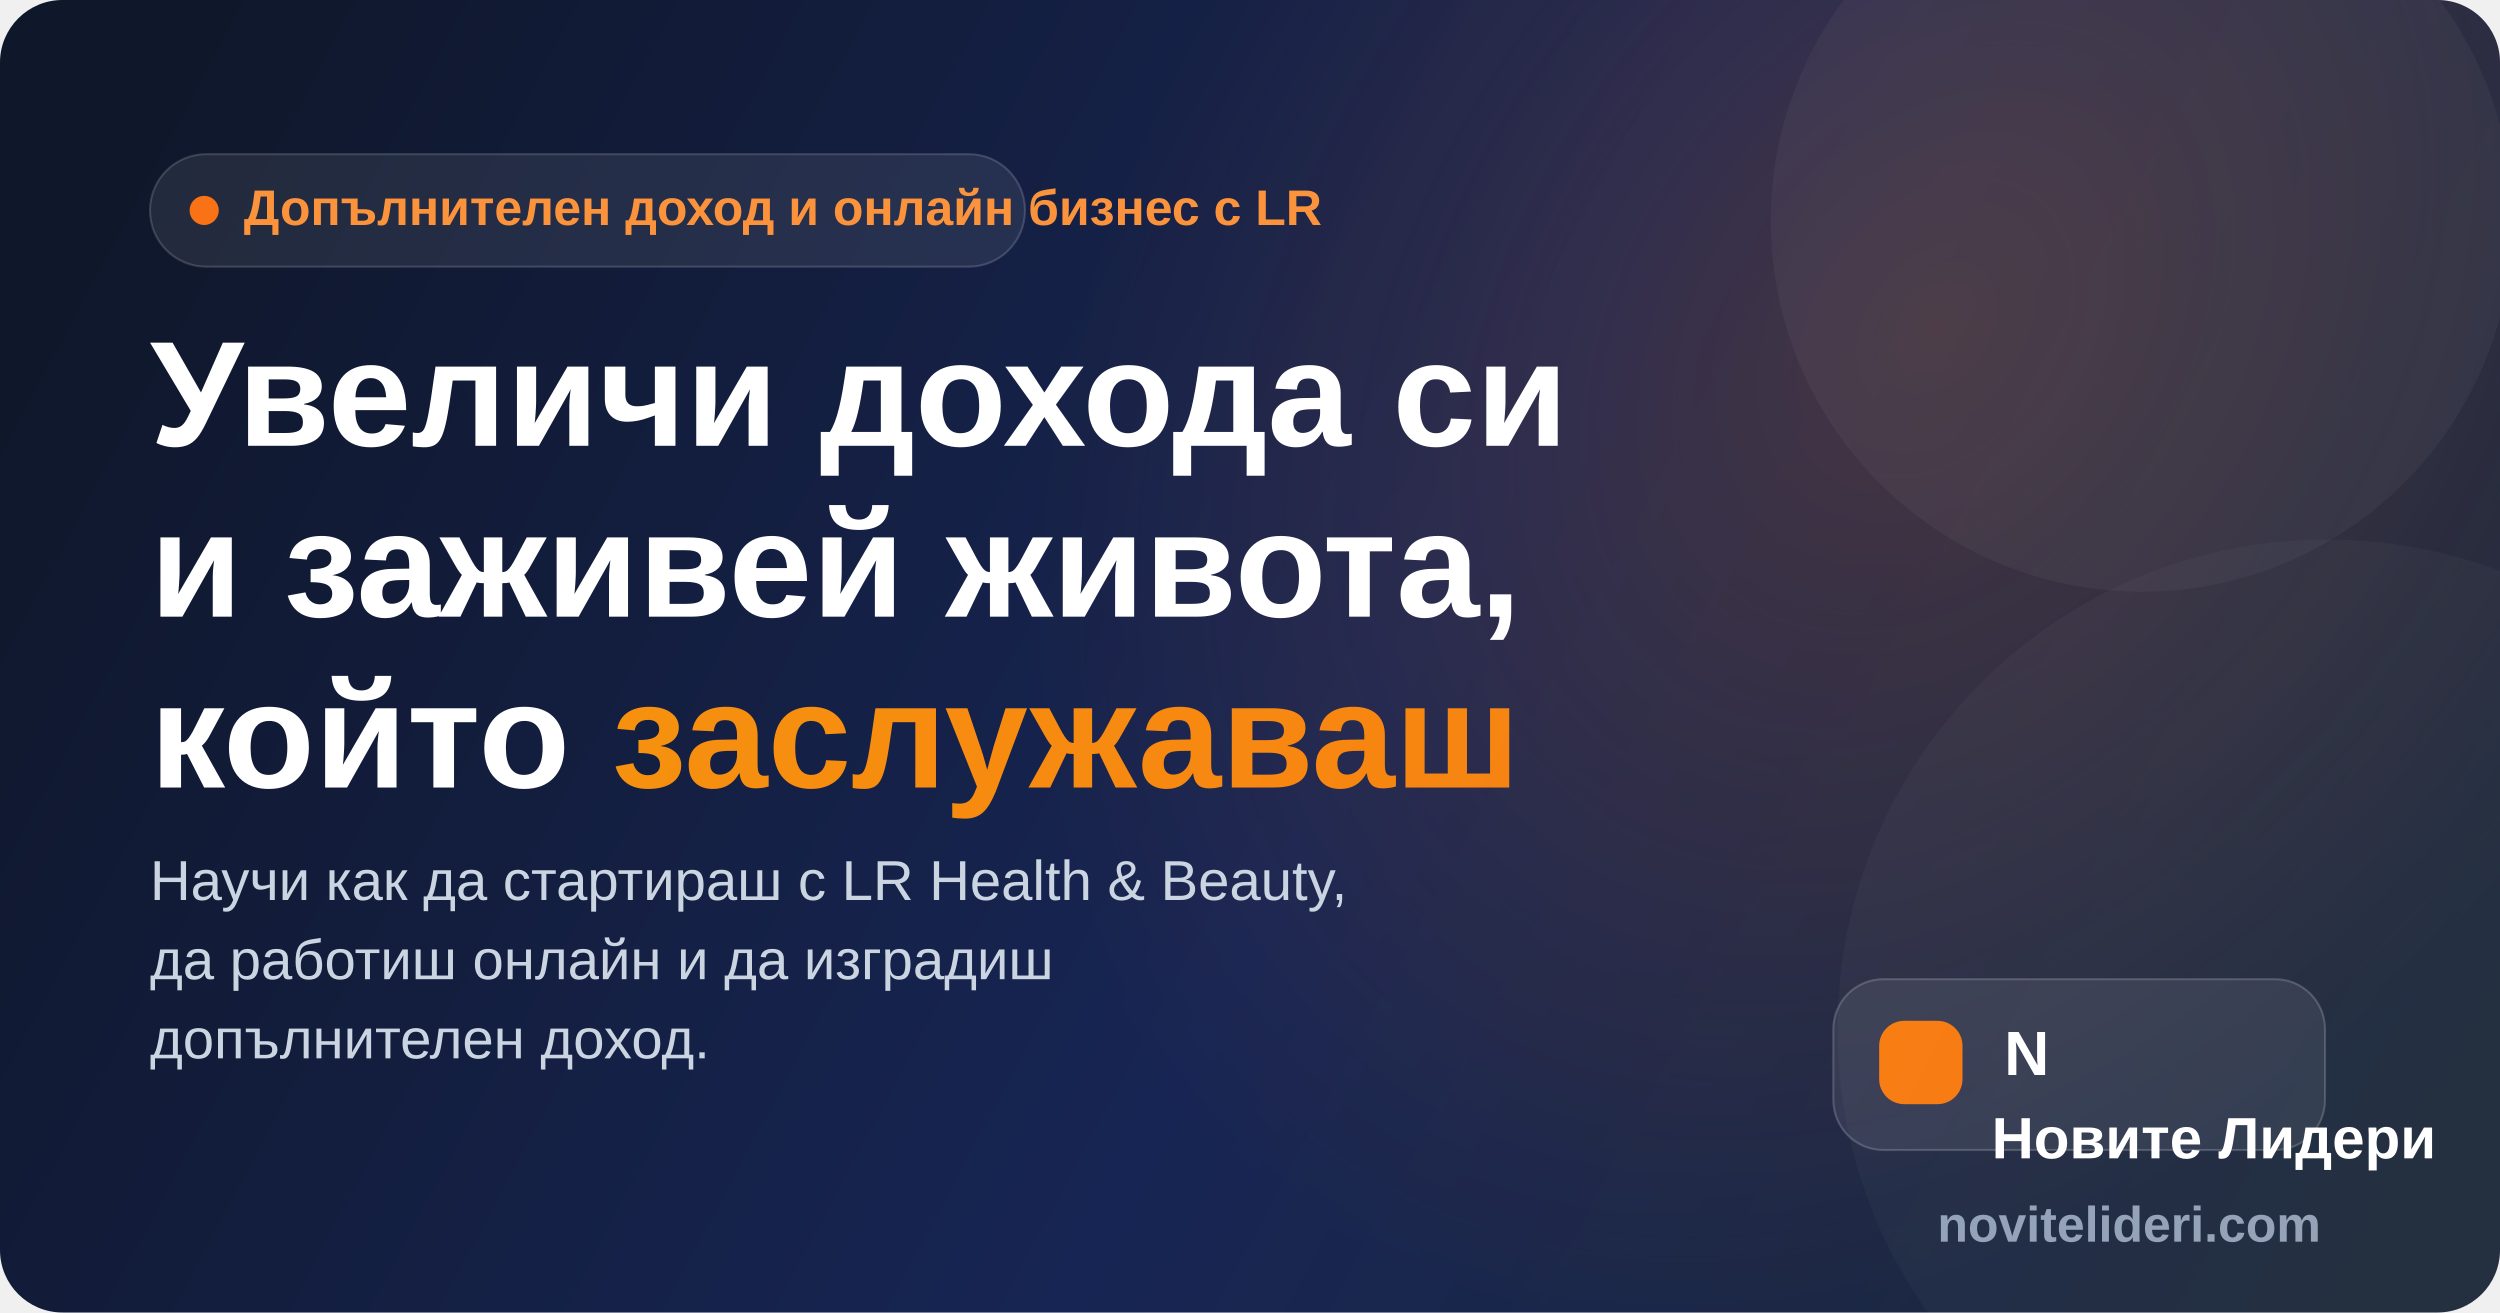
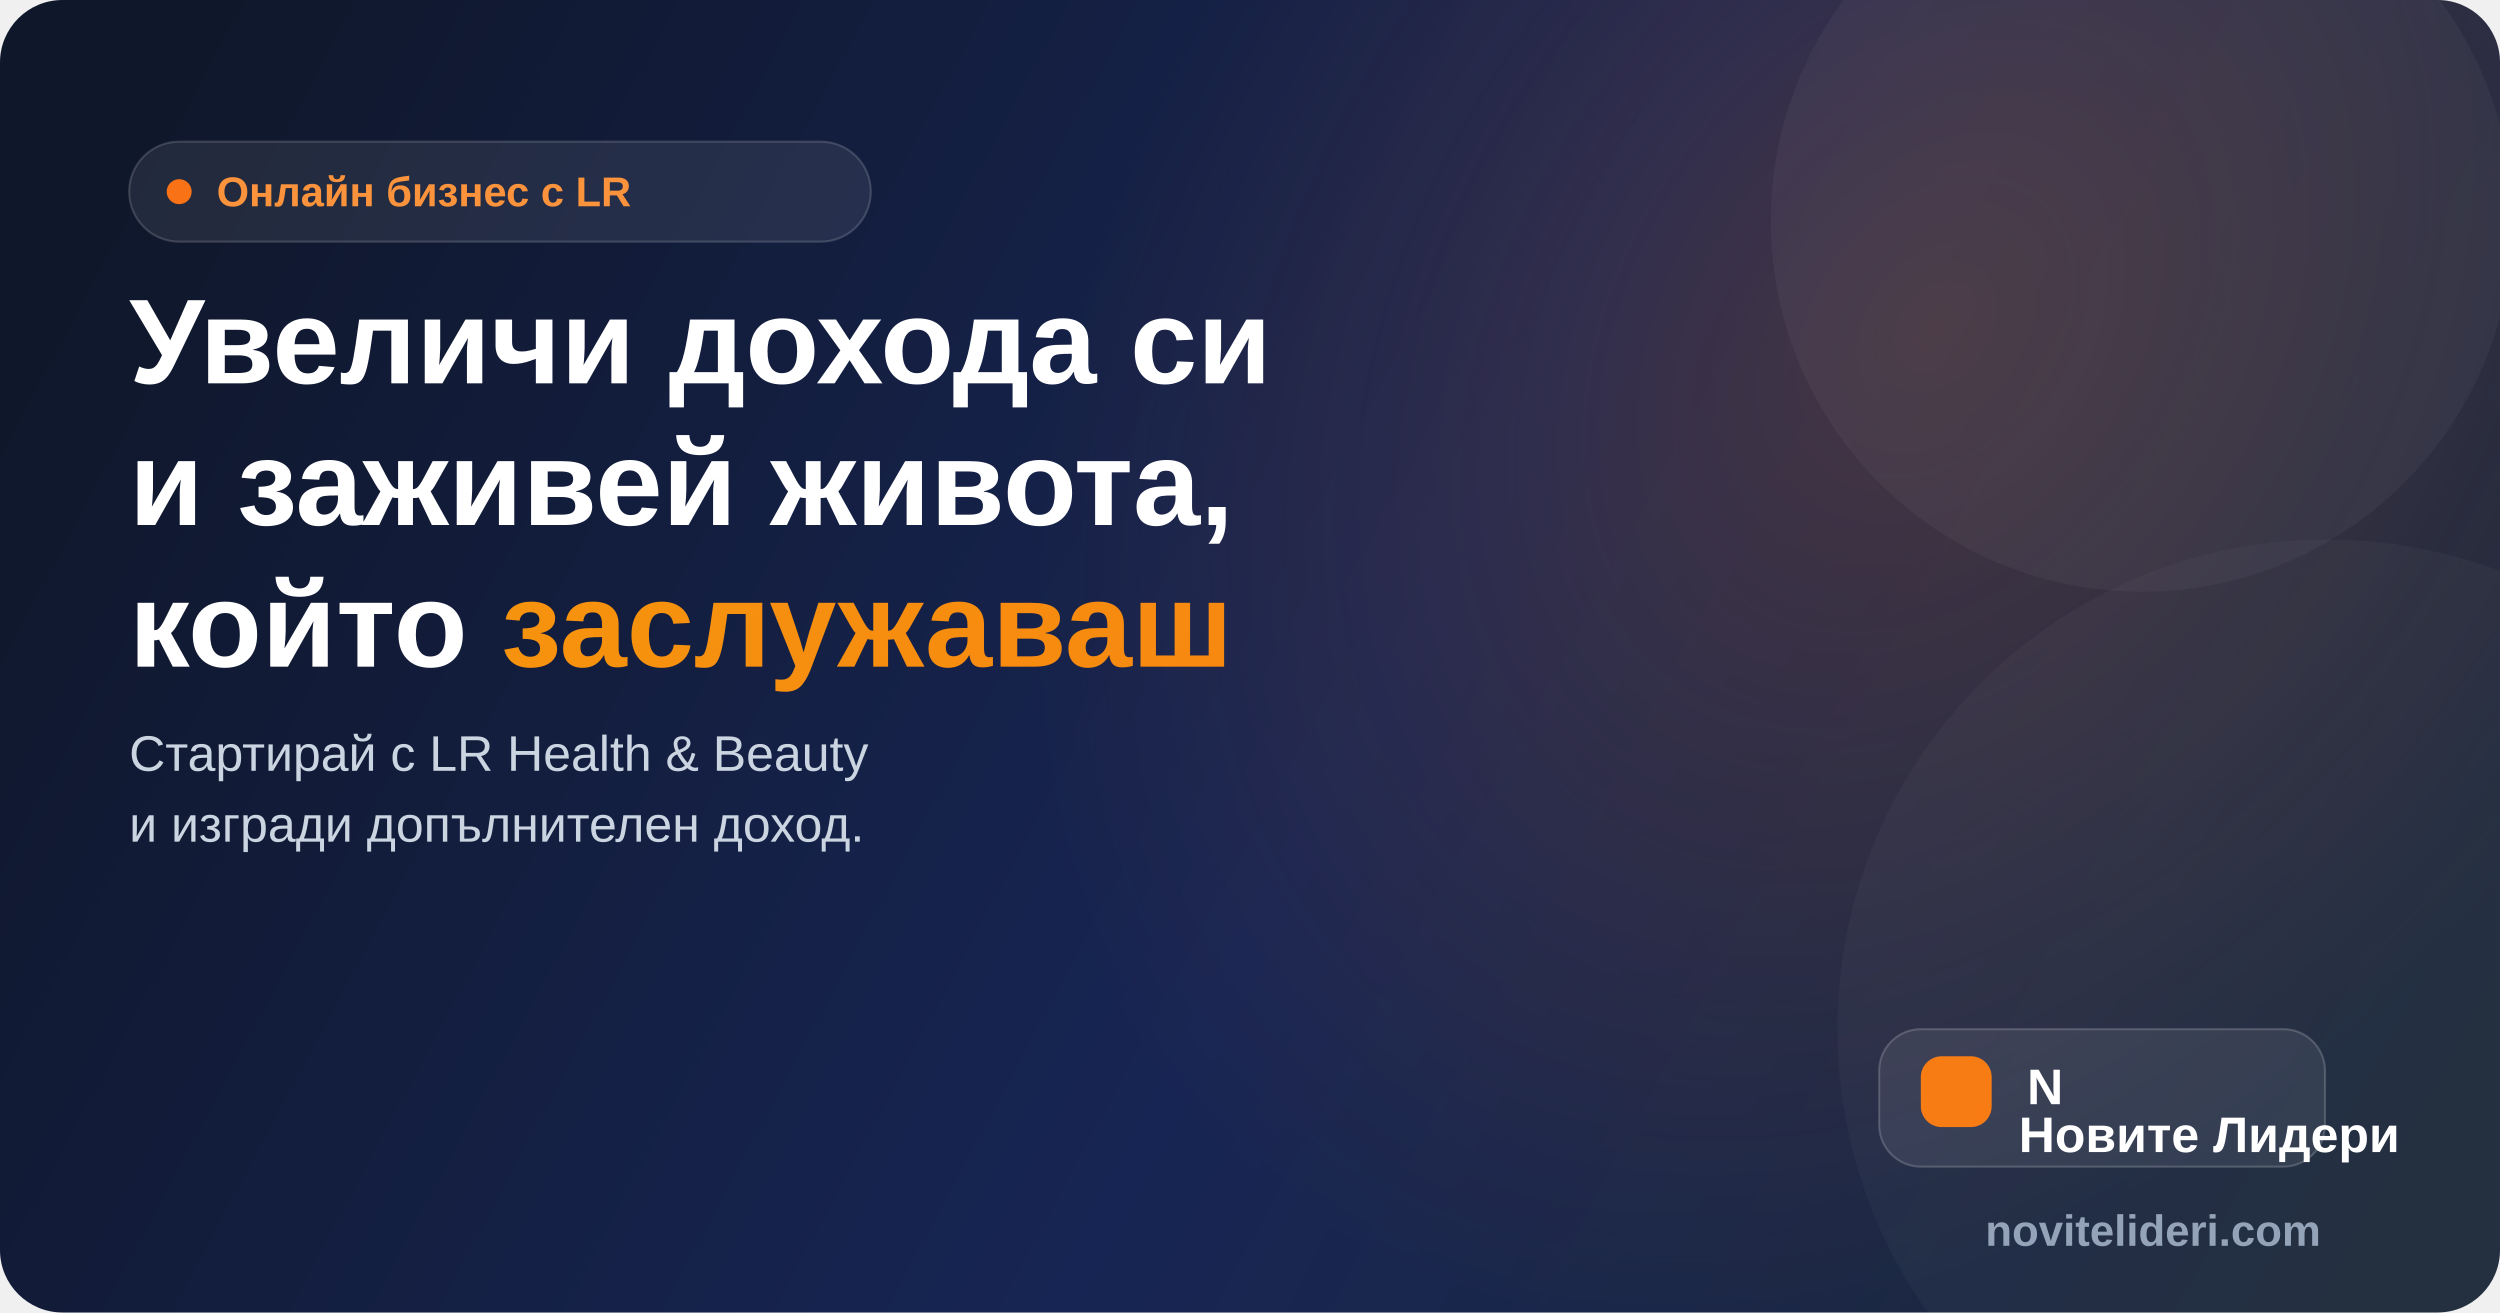
<svg xmlns="http://www.w3.org/2000/svg" width="1200" height="630" viewBox="0 0 1200 630" fill="none">
  <defs>
    <linearGradient id="bg" x1="68" y1="42" x2="1131" y2="611" gradientUnits="userSpaceOnUse">
      <stop stop-color="#0F172A" />
      <stop offset="0.55" stop-color="#172554" />
      <stop offset="1" stop-color="#1E293B" />
    </linearGradient>
    <linearGradient id="accent" x1="0" y1="0" x2="1200" y2="630" gradientUnits="userSpaceOnUse">
      <stop stop-color="#F59E0B" />
      <stop offset="1" stop-color="#F97316" />
    </linearGradient>
    <radialGradient id="glow" cx="0" cy="0" r="1" gradientUnits="userSpaceOnUse" gradientTransform="translate(930 157) rotate(127.7) scale(524.247 382.554)">
      <stop stop-color="#F97316" stop-opacity="0.20" />
      <stop offset="1" stop-color="#F97316" stop-opacity="0" />
    </radialGradient>
  </defs>
  <rect width="1200" height="630" rx="30" fill="url(#bg)" />
  <rect width="1200" height="630" rx="30" fill="url(#glow)" />
  <circle cx="1028" cy="106" r="178" fill="#FFFFFF" fill-opacity="0.04" />
  <circle cx="1117" cy="494" r="235" fill="#FFFFFF" fill-opacity="0.03" />
-   <rect x="72" y="74" width="420" height="54" rx="27" fill="#FFFFFF" fill-opacity="0.08" stroke="#FFFFFF" stroke-opacity="0.16" />
-   <circle cx="98" cy="101" r="7" fill="#F97316" />
-   <text x="117" y="108" fill="#FB923C" font-size="24" font-weight="700" font-family="Arial, Helvetica, sans-serif">
-     Допълнителен доход и онлайн бизнес с LR
+   <rect x="62" y="68" width="356" height="48" rx="24" fill="#FFFFFF" fill-opacity="0.08" stroke="#FFFFFF" stroke-opacity="0.16" />
+   <circle cx="86" cy="92" r="6" fill="#F97316" />
+   <text x="104" y="99" fill="#FB923C" font-size="20" font-weight="700" font-family="Arial, Helvetica, sans-serif">
+     Онлайн бизнес с LR
  </text>
-   <text x="72" y="214" fill="#FFFFFF" font-size="72" font-weight="800" font-family="Arial, Helvetica, sans-serif">
-     <tspan x="72" dy="0">Увеличи дохода си</tspan>
-     <tspan x="72" dy="82">и заживей живота,</tspan>
-     <tspan x="72" dy="82">който </tspan>
+   <text x="62" y="184" fill="#FFFFFF" font-size="58" font-weight="800" font-family="Arial, Helvetica, sans-serif">
+     <tspan x="62" dy="0">Увеличи дохода си</tspan>
+     <tspan x="62" dy="68">и заживей живота,</tspan>
+     <tspan x="62" dy="68">който </tspan>
    <tspan fill="url(#accent)">заслужаваш</tspan>
  </text>
-   <text x="72" y="432" fill="#CBD5E1" font-size="27" font-weight="500" font-family="Arial, Helvetica, sans-serif">
-     <tspan x="72" dy="0">Научи как да стартираш с LR Health &amp; Beauty,</tspan>
-     <tspan x="72" dy="38">да работиш онлайн и да изградиш</tspan>
-     <tspan x="72" dy="38">допълнителен доход.</tspan>
+   <text x="62" y="370" fill="#CBD5E1" font-size="24" font-weight="500" font-family="Arial, Helvetica, sans-serif">
+     <tspan x="62" dy="0">Стартирай с LR Health &amp; Beauty</tspan>
+     <tspan x="62" dy="34">и изгради допълнителен доход.</tspan>
  </text>
  <rect x="86" y="83" width="0" height="0" rx="0" fill="none" />
-   <rect x="880" y="470" width="236" height="82" rx="24" fill="#FFFFFF" fill-opacity="0.08" stroke="#FFFFFF" stroke-opacity="0.18" />
-   <rect x="902" y="490" width="40" height="40" rx="12" fill="url(#accent)" />
-   <text x="962" y="516" fill="#FFFFFF" font-size="30" font-weight="800" font-family="Arial, Helvetica, sans-serif">
+   <rect x="902" y="494" width="214" height="66" rx="20" fill="#FFFFFF" fill-opacity="0.08" stroke="#FFFFFF" stroke-opacity="0.18" />
+   <rect x="922" y="507" width="34" height="34" rx="10" fill="url(#accent)" />
+   <text x="973" y="530" fill="#FFFFFF" font-size="24" font-weight="800" font-family="Arial, Helvetica, sans-serif">
    N
  </text>
-   <text x="956" y="556" fill="#FFFFFF" font-size="28" font-weight="700" font-family="Arial, Helvetica, sans-serif">
+   <text x="969" y="553" fill="#FFFFFF" font-size="24" font-weight="700" font-family="Arial, Helvetica, sans-serif">
    Новите Лидери
  </text>
-   <text x="1114" y="596" text-anchor="end" fill="#94A3B8" font-size="24" font-weight="700" font-family="Arial, Helvetica, sans-serif">
+   <text x="1114" y="598" text-anchor="end" fill="#94A3B8" font-size="21" font-weight="700" font-family="Arial, Helvetica, sans-serif">
    novitelideri.com
  </text>
</svg>
